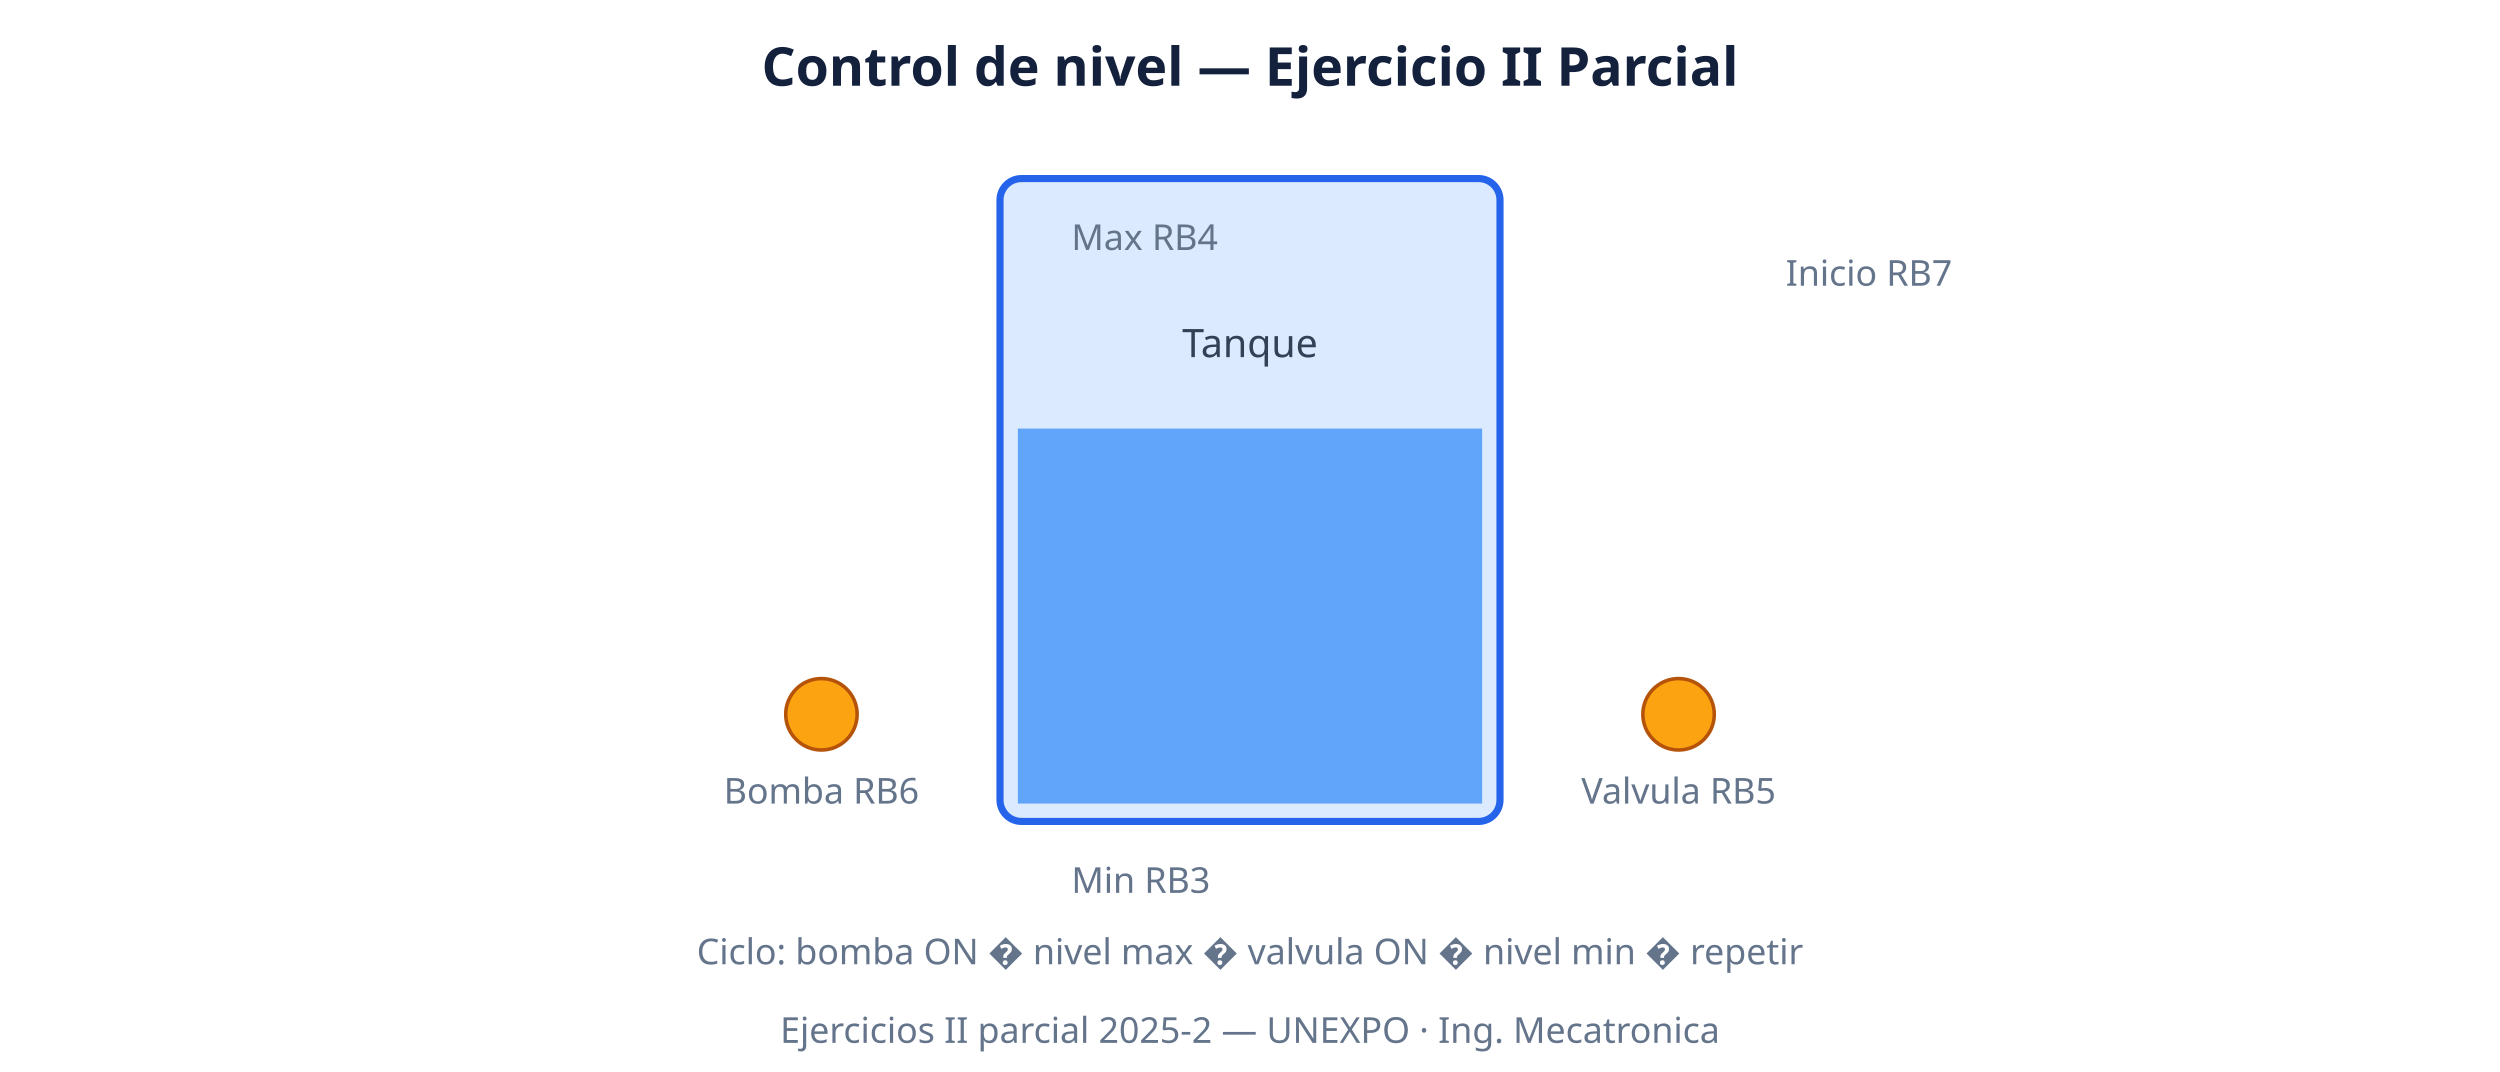
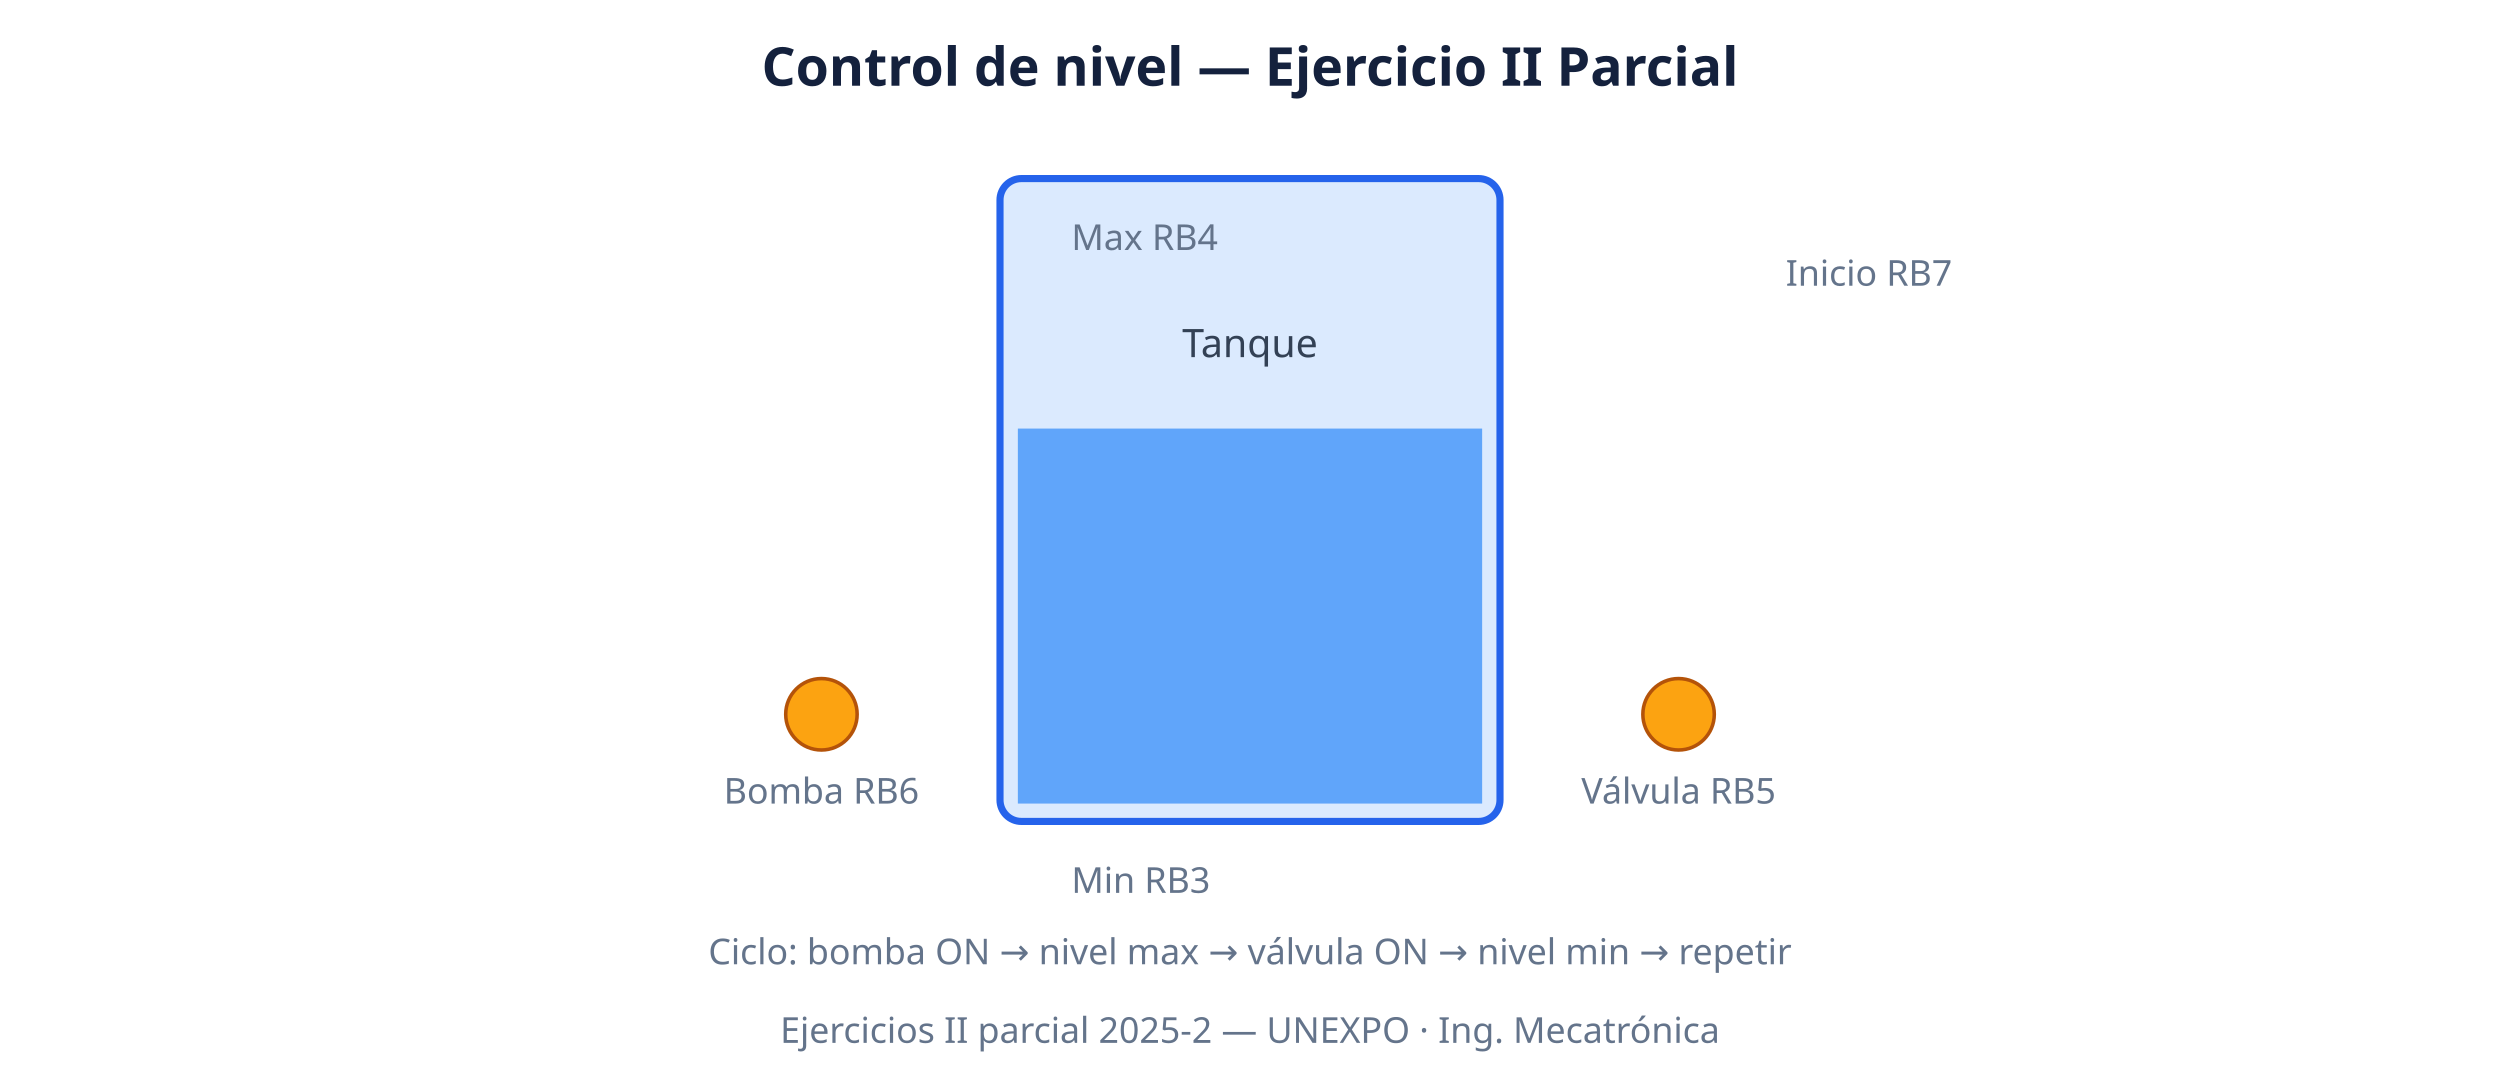
<svg xmlns="http://www.w3.org/2000/svg" viewBox="0 0 700 300" role="img" aria-label="Control de nivel tanque">
  <defs>
    <style>
      .title { font: bold 15px sans-serif; fill: #14213d; }
      .tank { fill: #dbeafe; stroke: #2563eb; stroke-width: 2; }
      .water { fill: #60a5fa; }
      .label { font: 11px sans-serif; fill: #334155; }
      .small { font: 10px sans-serif; fill: #64748b; }
      .led { fill: #fca311; stroke: #b45309; }
    </style>
  </defs>
-   <text x="350" y="24" text-anchor="middle" class="title">Control de nivel  —  Ejercicio II Parcial</text>
+   <text x="350" y="24" text-anchor="middle" class="title">Control de nivel — Ejercicio II Parcial</text>
  <rect x="280" y="50" width="140" height="180" rx="6" class="tank" />
  <rect x="285" y="120" width="130" height="105" class="water" />
  <text x="350" y="100" text-anchor="middle" class="label">Tanque</text>
  <circle cx="230" cy="200" r="10" class="led" />
  <text x="230" y="225" text-anchor="middle" class="small">Bomba RB6</text>
  <circle cx="470" cy="200" r="10" class="led" />
-   <text x="470" y="225" text-anchor="middle" class="small">Valvula RB5</text>
+   <text x="470" y="225" text-anchor="middle" class="small">Válvula RB5</text>
  <text x="300" y="70" class="small">Max RB4</text>
  <text x="300" y="250" class="small">Min RB3</text>
  <text x="500" y="80" class="small">Inicio RB7</text>
-   <text x="350" y="270" text-anchor="middle" class="small">Ciclo: bomba ON � nivel max � valvula ON � nivel min � repetir</text>
-   <text x="350" y="292" text-anchor="middle" class="small">Ejercicios II parcial 2025-2  —  UNEXPO · Ing. Mecatronica</text>
+   <text x="350" y="270" text-anchor="middle" class="small">Ciclo: bomba ON → nivel max → válvula ON → nivel min → repetir</text>
+   <text x="350" y="292" text-anchor="middle" class="small">Ejercicios II parcial 2025-2 — UNEXPO · Ing. Mecatrónica</text>
</svg>
